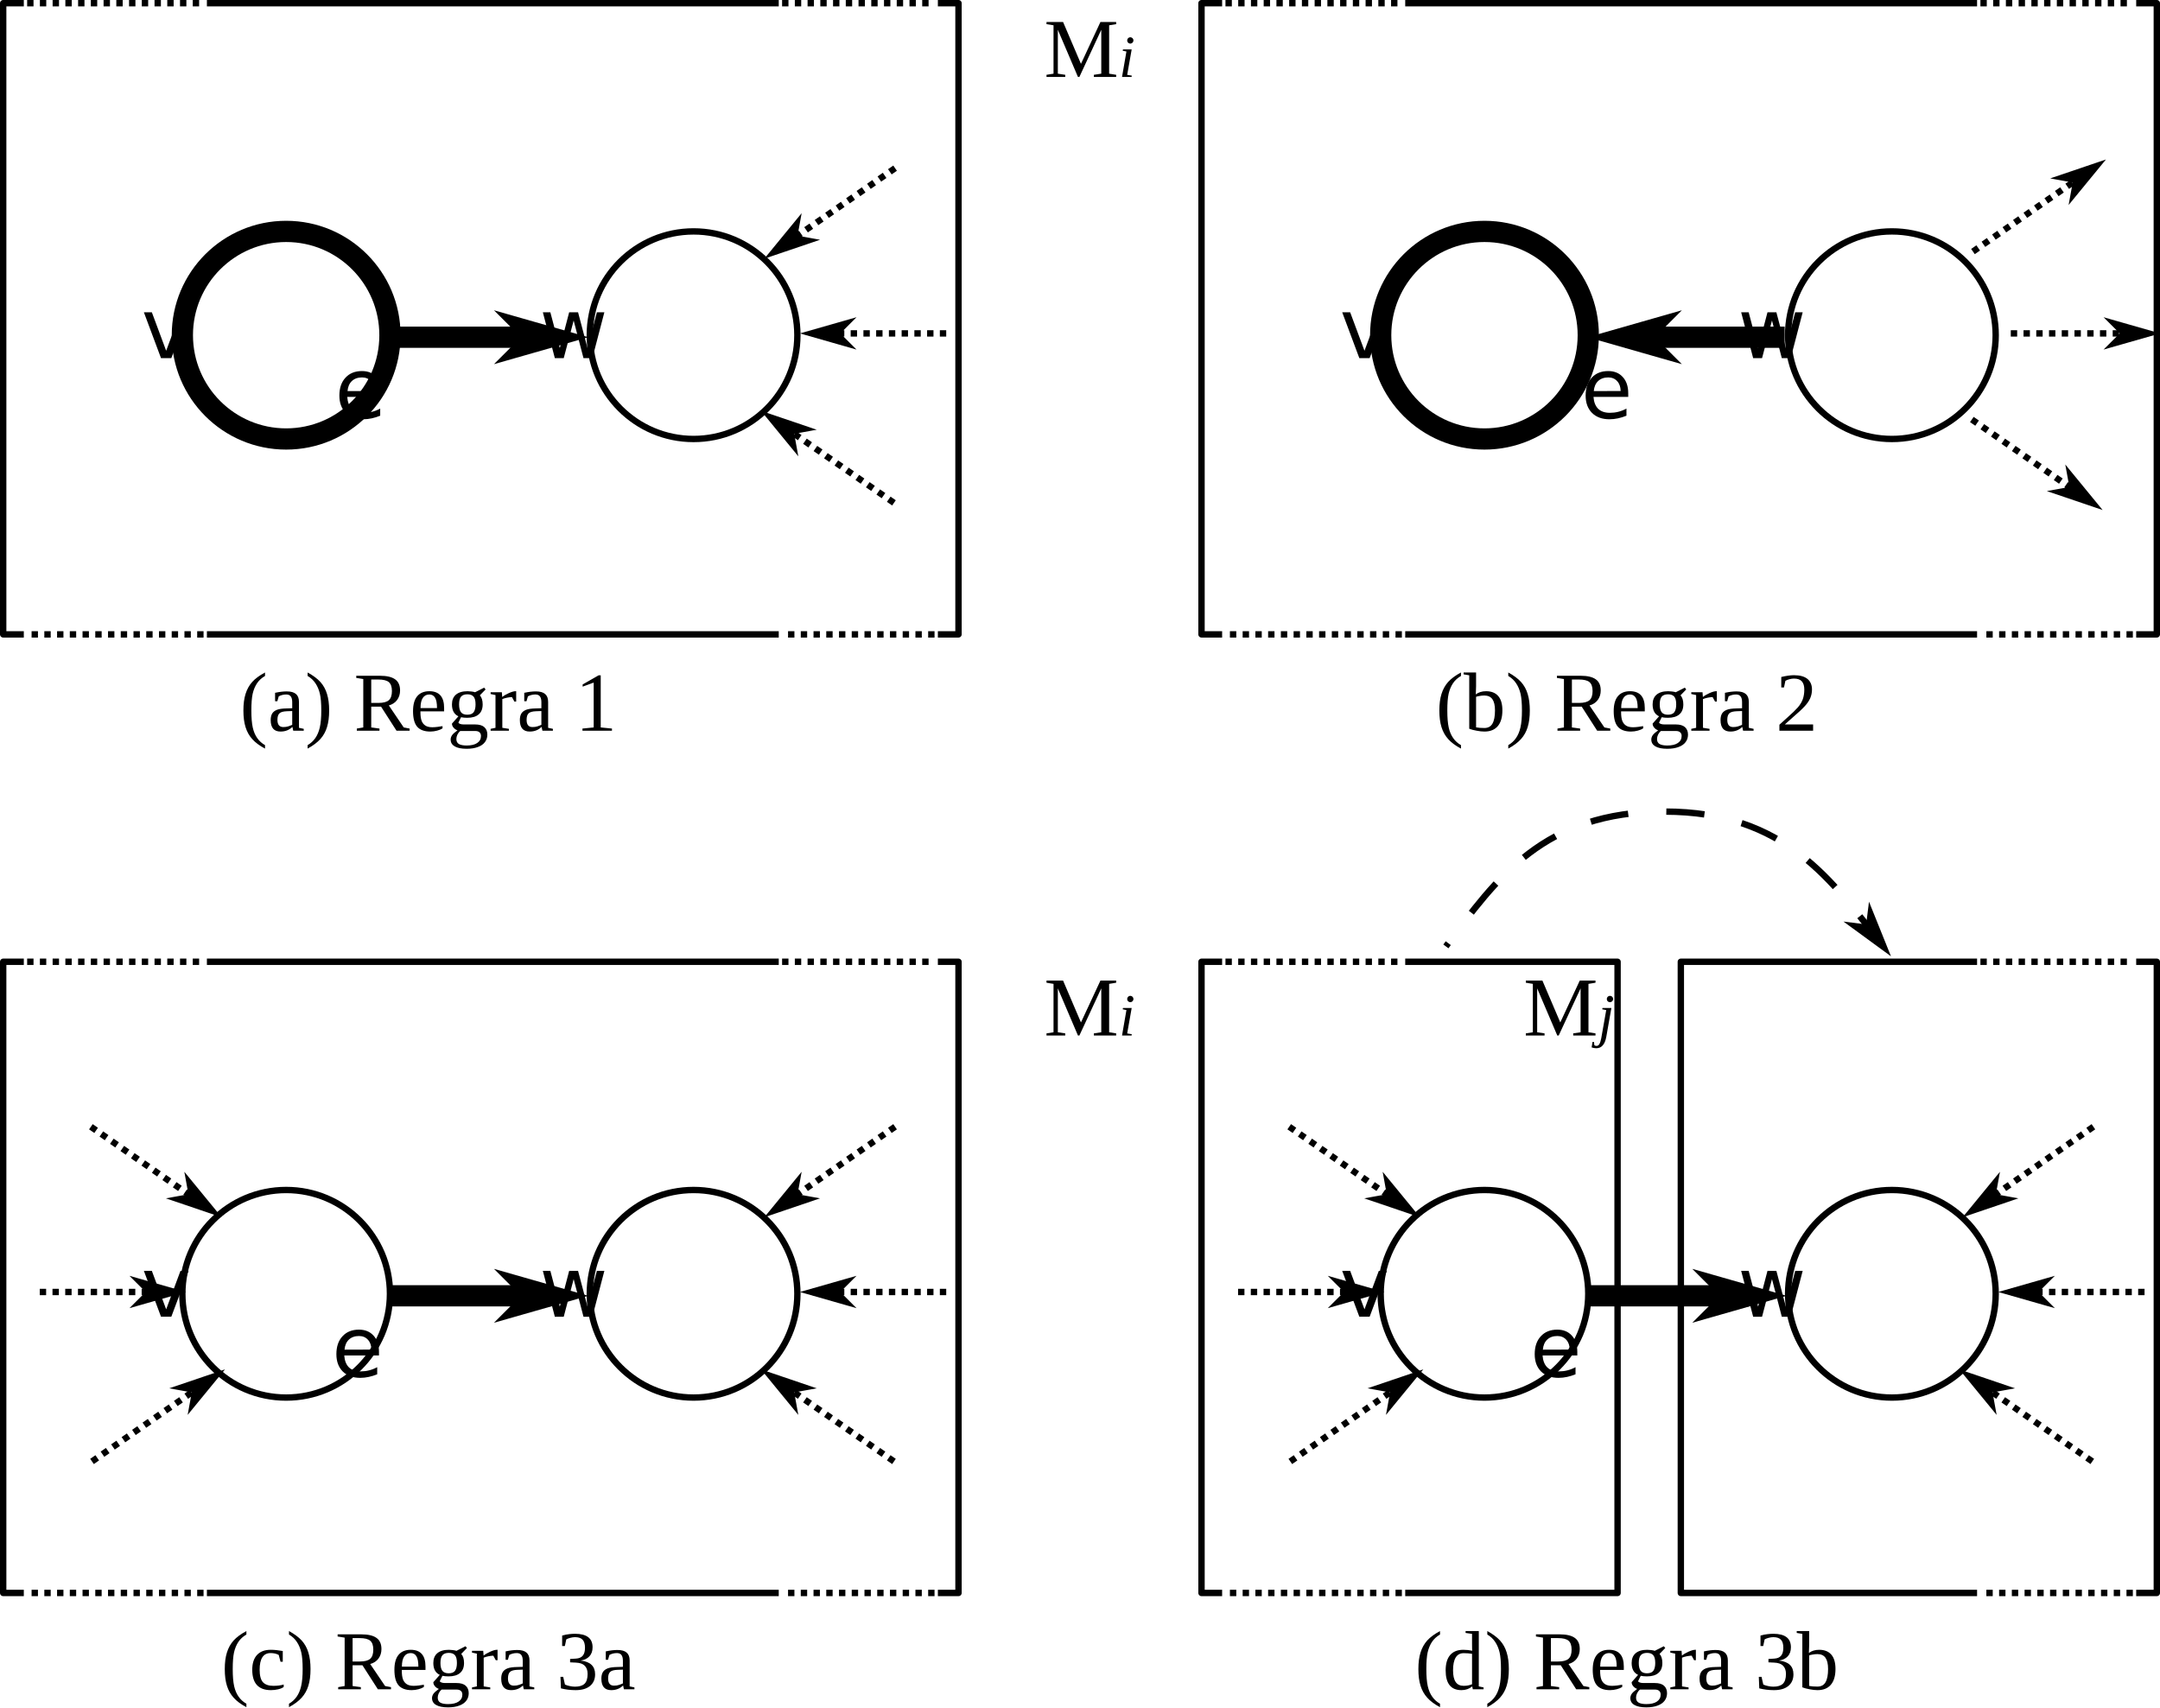
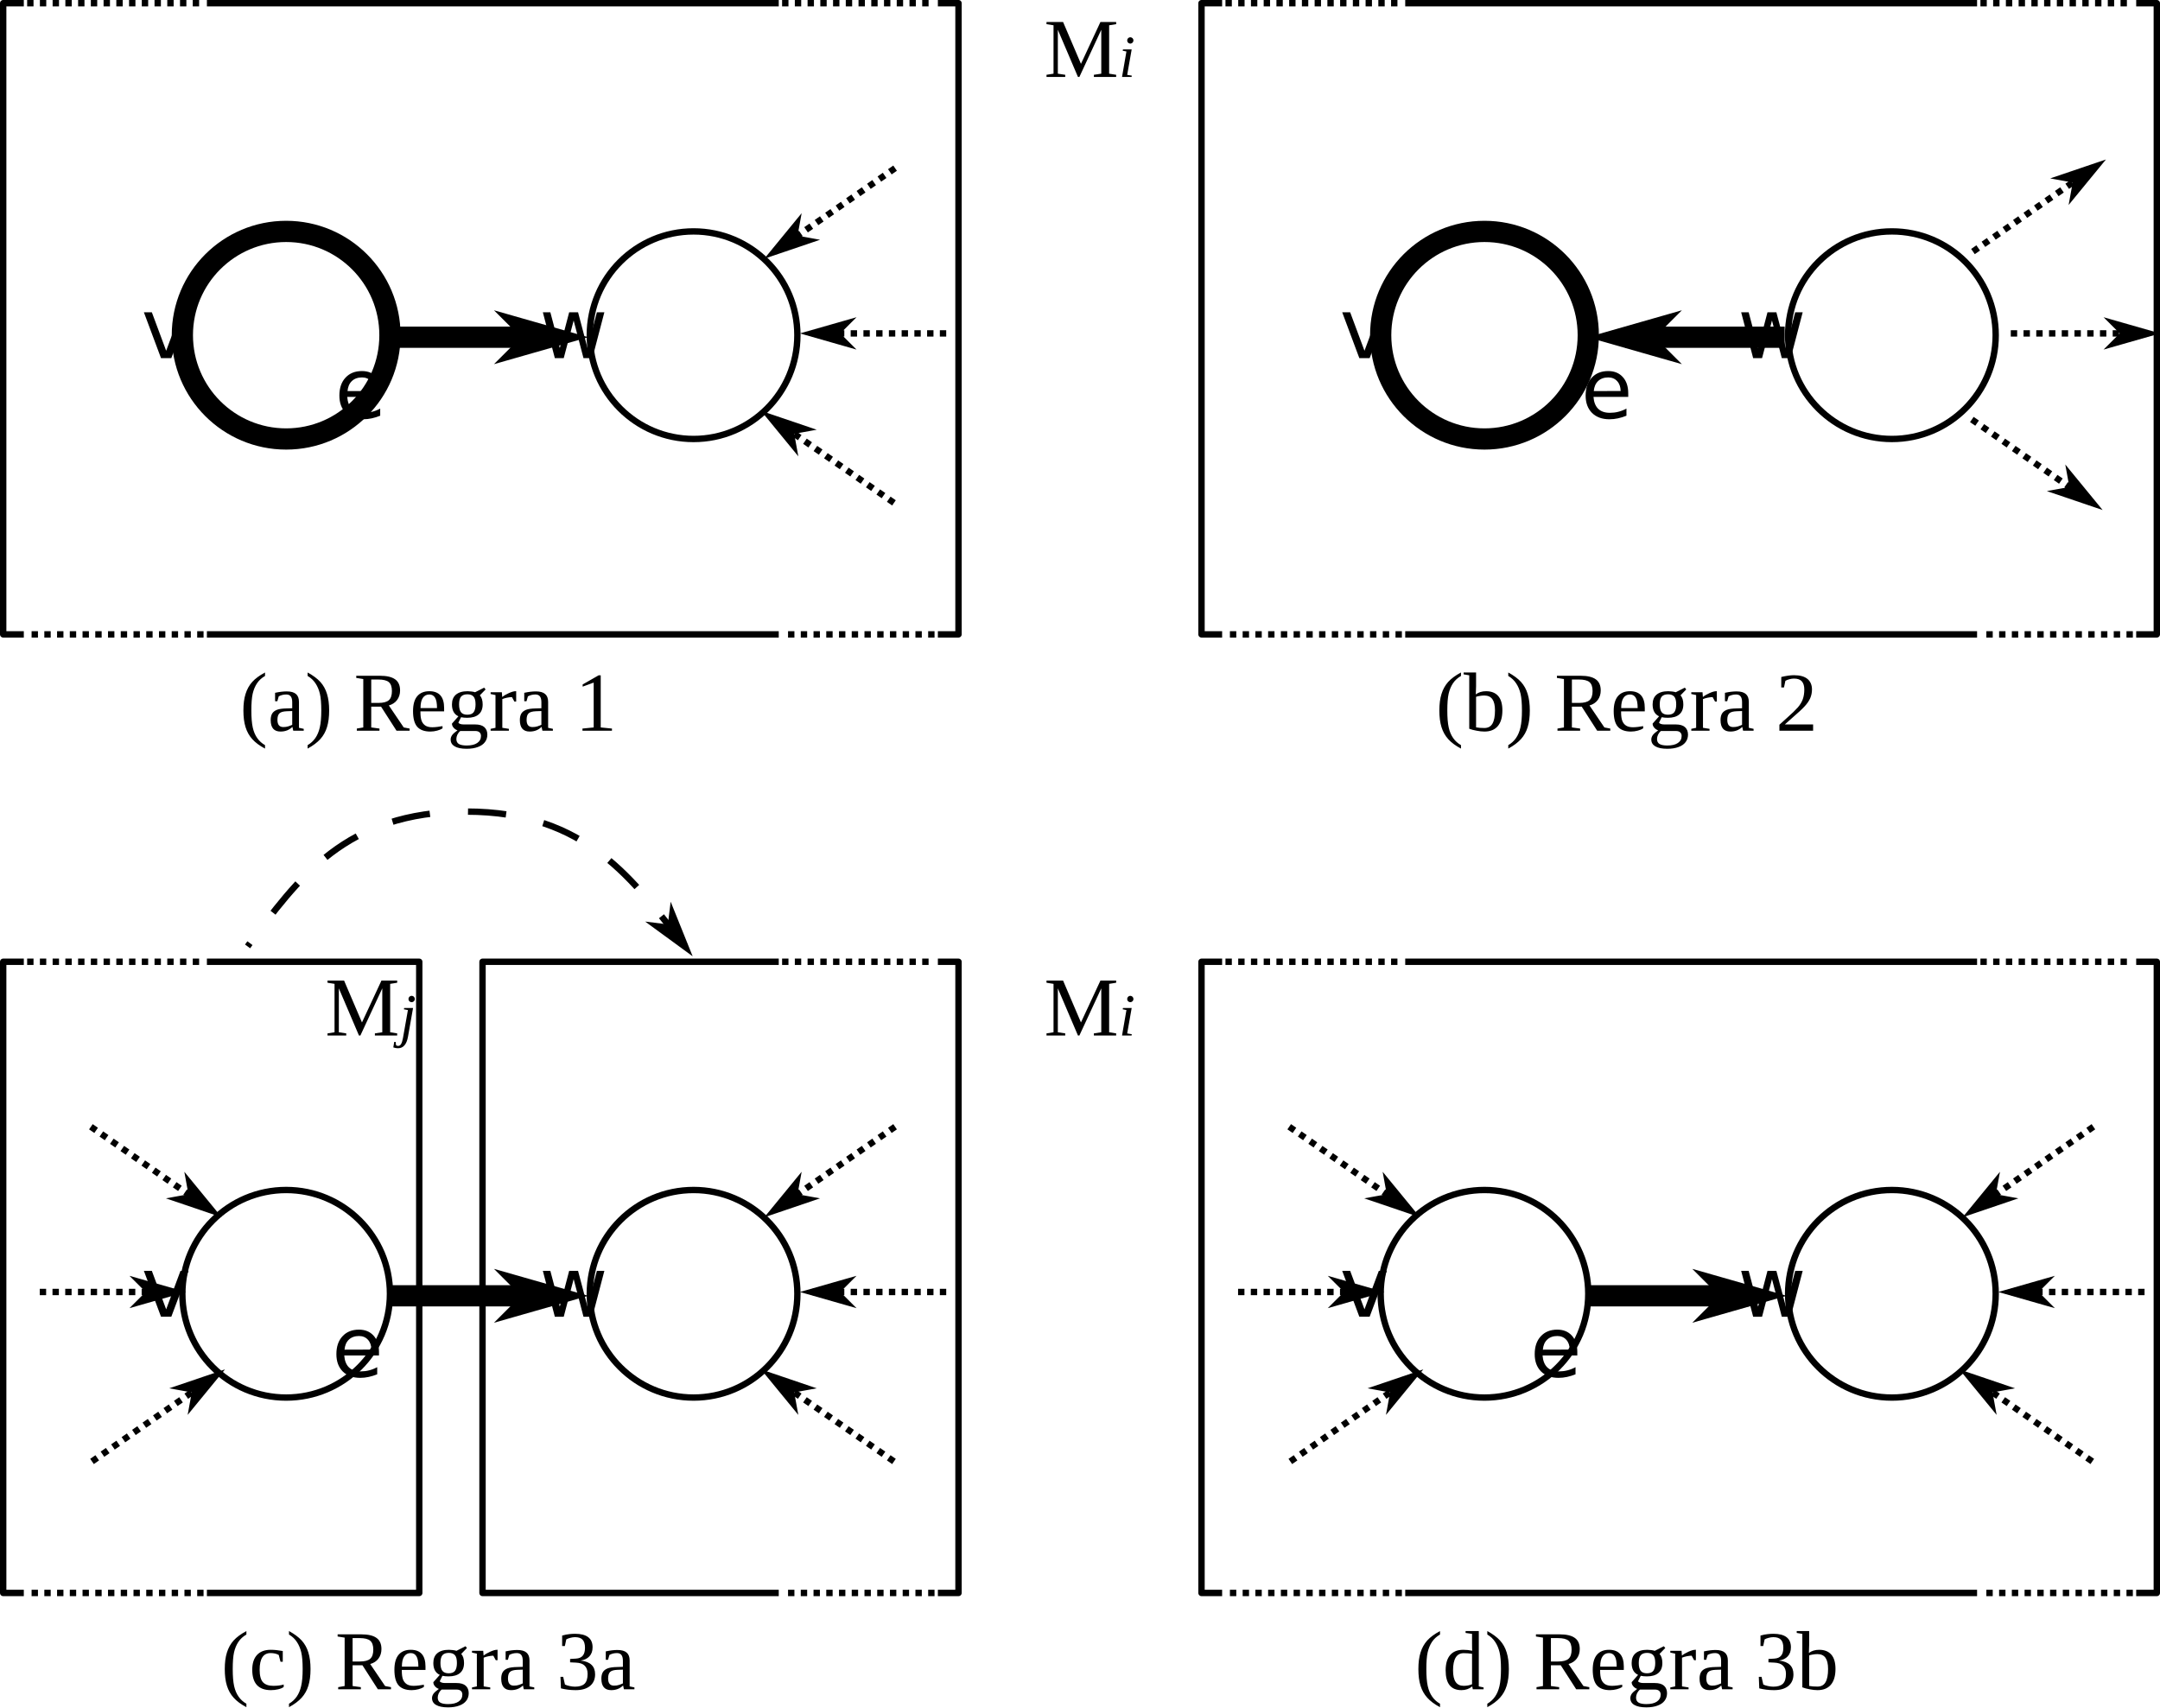
<svg xmlns="http://www.w3.org/2000/svg" width="360.505" height="284.986" id="svg4186" version="1.1">
  <defs id="defs3">
    <marker orient="auto" refY="0" refX="0" id="Arrow1Sstart" style="overflow:visible">
      <path id="path5045" d="M 0,0 5,-5 -12.5,0 5,5 0,0 z" style="fill-rule:evenodd;stroke:#000000;stroke-width:1pt;marker-start:none" transform="matrix(0.2,0,0,0.2,1.2,0)" />
    </marker>
    <marker orient="auto" refY="0" refX="0" id="Arrow1Send" style="overflow:visible">
      <path id="path5048" d="M 0,0 5,-5 -12.5,0 5,5 0,0 z" style="fill-rule:evenodd;stroke:#000000;stroke-width:1pt;marker-start:none" transform="matrix(-0.2,0,0,-0.2,-1.2,0)" />
    </marker>
    <marker orient="auto" refY="0" refX="0" id="Arrow1Lstart" style="overflow:visible">
      <path id="path5033" d="M 0,0 5,-5 -12.5,0 5,5 0,0 z" style="fill-rule:evenodd;stroke:#000000;stroke-width:1pt;marker-start:none" transform="matrix(0.8,0,0,0.8,10,0)" />
    </marker>
    <marker orient="auto" refY="0" refX="0" id="Arrow1Mstart" style="overflow:visible">
      <path id="path5039" d="M 0,0 5,-5 -12.5,0 5,5 0,0 z" style="fill-rule:evenodd;stroke:#000000;stroke-width:1pt;marker-start:none" transform="matrix(0.4,0,0,0.4,4,0)" />
    </marker>
    <marker orient="auto" refY="0" refX="0" id="Arrow1Mend" style="overflow:visible">
      <path id="path5042" d="M 0,0 5,-5 -12.5,0 5,5 0,0 z" style="fill-rule:evenodd;stroke:#000000;stroke-width:1pt;marker-start:none" transform="matrix(-0.4,0,0,-0.4,-4,0)" />
    </marker>
  </defs>
  <g id="layer1" transform="translate(-98.6811,-256.3976)">
    <path style="font-size:10px;fill:none;stroke:#000000;stroke-width:1.063;stroke-linejoin:round;stroke-miterlimit:4;stroke-opacity:1" d="m 102.655,222.283 -3.442,0 0,-105.354 3.442,0" id="rect4223" />
    <text xml:space="preserve" style="font-size:10px;font-style:normal;font-weight:normal;text-align:center;text-anchor:middle;fill:#000000;fill-opacity:1;stroke:none;font-family:Bitstream Vera Sans" x="243.307" y="267.323" id="text4997">
      <tspan x="243.307" y="267.323" style="font-size:12px" id="tspan5001" />
    </text>
    <g id="g5013" transform="translate(-70.09449,-86.31496)">
      <text id="text5005" y="262.49" x="216.535" style="font-size:14px;font-style:normal;font-weight:normal;text-align:center;text-anchor:middle;fill:#000000;fill-opacity:1;stroke:none;font-family:Bitstream Vera Sans" xml:space="preserve">
        <tspan y="262.49" x="216.535" id="tspan5007">v</tspan>
      </text>
      <path d="m 233.858,258.661 c 0,9.567 -7.756,17.323 -17.323,17.323 -9.567,0 -17.323,-7.756 -17.323,-17.323 0,-9.567 7.756,-17.323 17.323,-17.323 9.567,0 17.323,7.756 17.323,17.323 z" id="path5011" style="fill:none;stroke:#000000;stroke-width:3.543;stroke-linejoin:round;stroke-miterlimit:4;stroke-opacity:1;stroke-dasharray:none" />
    </g>
    <g transform="translate(-2.094488,-86.31496)" id="g5018" style="stroke-width:1.063;stroke-miterlimit:4;stroke-dasharray:none">
      <text xml:space="preserve" style="font-size:14px;font-style:normal;font-weight:normal;text-align:center;text-anchor:middle;fill:#000000;fill-opacity:1;stroke:none;font-family:Bitstream Vera Sans" x="216.535" y="262.49" id="text5020">
        <tspan id="tspan5022" x="216.535" y="262.49">w</tspan>
      </text>
      <path style="fill:none;stroke:#000000;stroke-width:1.063;stroke-linejoin:round;stroke-miterlimit:4;stroke-opacity:1;stroke-dasharray:none" id="path5024" d="m 233.858,258.661 c 0,9.567 -7.756,17.323 -17.323,17.323 -9.567,0 -17.323,-7.756 -17.323,-17.323 0,-9.567 7.756,-17.323 17.323,-17.323 9.567,0 17.323,7.756 17.323,17.323 z" />
    </g>
    <path style="fill:none;stroke:#000000;stroke-width:1.063;stroke-linecap:butt;stroke-linejoin:miter;stroke-miterlimit:4;stroke-opacity:1;stroke-dasharray:1.063, 1.063;stroke-dashoffset:0;marker-start:url(#Arrow1Mstart);marker-end:none" d="m 227.969,158.383 20.472,-14.173" id="path5026" />
    <path id="path5028" d="M 247.885,200.332 227.412,186.159" style="fill:none;stroke:#000000;stroke-width:1.063;stroke-linecap:butt;stroke-linejoin:miter;stroke-miterlimit:4;stroke-opacity:1;stroke-dasharray:1.063, 1.063;stroke-dashoffset:0;marker-start:none;marker-end:url(#Arrow1Mend)" />
    <path style="fill:none;stroke:#000000;stroke-width:1.063;stroke-linecap:butt;stroke-linejoin:miter;stroke-miterlimit:4;stroke-opacity:1;stroke-dasharray:1.063, 1.063;stroke-dashoffset:0;marker-start:url(#Arrow1Mstart)" d="m 234.283,172.047 22.835,0" id="path6792" />
    <path id="path6998" d="m 255.213,116.929 3.442,0 0,105.354 -3.442,0" style="font-size:10px;fill:none;stroke:#000000;stroke-width:1.063;stroke-linejoin:round;stroke-miterlimit:4;stroke-opacity:1" />
    <path id="path7006" d="m 133.213,116.929 95.442,0 m 0,105.354 -95.442,0" style="font-size:10px;fill:none;stroke:#000000;stroke-width:1.063;stroke-linejoin:round;stroke-miterlimit:4;stroke-opacity:1" />
    <path style="font-size:10px;fill:none;stroke:#000000;stroke-width:1.063;stroke-linejoin:round;stroke-miterlimit:4;stroke-opacity:1;stroke-dasharray:1.063, 1.063;stroke-dashoffset:0" d="m 229.213,116.929 25.442,0 m 0,105.354 -25.442,0" id="path7012" />
    <path id="path7014" d="m 103.213,116.929 29.442,0 m 0,105.354 -29.442,0" style="font-size:10px;fill:none;stroke:#000000;stroke-width:1.063;stroke-linejoin:round;stroke-miterlimit:4;stroke-opacity:1;stroke-dasharray:1.063, 1.063;stroke-dashoffset:0" />
    <text xml:space="preserve" style="font-size:14px;font-style:normal;font-variant:normal;font-weight:normal;font-stretch:normal;text-align:center;text-anchor:middle;fill:#000000;fill-opacity:1;stroke:none;font-family:Times New Roman;-inkscape-font-specification:'Times New Roman,'" x="108.55" y="129.241" id="text7018">
      <tspan id="tspan7020" x="108.55" y="129.241">M<tspan style="font-size:10px;font-style:italic" id="tspan7022">i</tspan>
      </tspan>
    </text>
    <g id="g10330">
      <path style="font-size:10px;fill:none;stroke:#000000;stroke-width:1.063;stroke-linejoin:round;stroke-miterlimit:4;stroke-opacity:1" d="m 102.655,362.283 -3.442,0 0,-105.354 3.442,0" id="path7024" />
      <g id="g7453">
        <text id="text7028" y="316.175" x="146.441" style="font-size:14px;font-style:normal;font-weight:normal;text-align:center;text-anchor:middle;fill:#000000;fill-opacity:1;stroke:none;font-family:Bitstream Vera Sans" xml:space="preserve">
          <tspan y="316.175" x="146.441" id="tspan7030">v</tspan>
        </text>
        <path d="m 233.858,258.661 c 0,9.567 -7.756,17.323 -17.323,17.323 -9.567,0 -17.323,-7.756 -17.323,-17.323 0,-9.567 7.756,-17.323 17.323,-17.323 9.567,0 17.323,7.756 17.323,17.323 z" id="path7032" style="fill:none;stroke:#000000;stroke-width:3.543;stroke-linejoin:round;stroke-miterlimit:4;stroke-opacity:1;stroke-dasharray:none" transform="translate(-70.09449,53.68504)" />
      </g>
      <text id="text7444" y="326.175" x="174.441" style="font-size:14px;font-style:normal;font-weight:normal;text-align:center;text-anchor:middle;fill:#000000;fill-opacity:1;stroke:none;font-family:Bitstream Vera Sans" xml:space="preserve">
        <tspan y="326.175" x="174.441" id="tspan7446">e</tspan>
      </text>
      <g transform="translate(-2.094488,53.68504)" id="g7034" style="stroke-width:1.063;stroke-miterlimit:4;stroke-dasharray:none">
        <text xml:space="preserve" style="font-size:14px;font-style:normal;font-weight:normal;text-align:center;text-anchor:middle;fill:#000000;fill-opacity:1;stroke:none;font-family:Bitstream Vera Sans" x="216.535" y="262.49" id="text7036">
          <tspan id="tspan7038" x="216.535" y="262.49">w</tspan>
        </text>
        <path style="fill:none;stroke:#000000;stroke-width:1.063;stroke-linejoin:round;stroke-miterlimit:4;stroke-opacity:1;stroke-dasharray:none" id="path7040" d="m 233.858,258.661 c 0,9.567 -7.756,17.323 -17.323,17.323 -9.567,0 -17.323,-7.756 -17.323,-17.323 0,-9.567 7.756,-17.323 17.323,-17.323 9.567,0 17.323,7.756 17.323,17.323 z" />
      </g>
      <path style="fill:none;stroke:#000000;stroke-width:1.063;stroke-linecap:butt;stroke-linejoin:miter;stroke-miterlimit:4;stroke-opacity:1;stroke-dasharray:1.063, 1.063;stroke-dashoffset:0;marker-start:url(#Arrow1Mstart);marker-end:none" d="m 227.969,298.383 20.472,-14.173" id="path7042" />
      <path id="path7044" d="M 247.885,340.332 227.412,326.159" style="fill:none;stroke:#000000;stroke-width:1.063;stroke-linecap:butt;stroke-linejoin:miter;stroke-miterlimit:4;stroke-opacity:1;stroke-dasharray:1.063, 1.063;stroke-dashoffset:0;marker-start:none;marker-end:url(#Arrow1Mend)" />
      <path style="fill:none;stroke:#000000;stroke-width:1.063;stroke-linecap:butt;stroke-linejoin:miter;stroke-miterlimit:4;stroke-opacity:1;stroke-dasharray:1.063, 1.063;stroke-dashoffset:0;marker-start:url(#Arrow1Mstart)" d="m 234.283,312.047 22.835,0" id="path7046" />
      <path id="path7048" d="m 255.213,256.929 3.442,0 0,105.354 -3.442,0" style="font-size:10px;fill:none;stroke:#000000;stroke-width:1.063;stroke-linejoin:round;stroke-miterlimit:4;stroke-opacity:1" />
      <path id="path7050" d="m 133.213,256.929 95.442,0 m 0,105.354 -95.442,0" style="font-size:10px;fill:none;stroke:#000000;stroke-width:1.063;stroke-linejoin:round;stroke-miterlimit:4;stroke-opacity:1" />
      <path style="font-size:10px;fill:none;stroke:#000000;stroke-width:1.063;stroke-linejoin:round;stroke-miterlimit:4;stroke-opacity:1;stroke-dasharray:1.063, 1.063;stroke-dashoffset:0" d="m 229.213,256.929 25.442,0 m 0,105.354 -25.442,0" id="path7052" />
      <path id="path7054" d="m 103.213,256.929 29.442,0 m 0,105.354 -29.442,0" style="font-size:10px;fill:none;stroke:#000000;stroke-width:1.063;stroke-linejoin:round;stroke-miterlimit:4;stroke-opacity:1;stroke-dasharray:1.063, 1.063;stroke-dashoffset:0" />
      <text xml:space="preserve" style="font-size:14px;font-style:normal;font-variant:normal;font-weight:normal;font-stretch:normal;text-align:center;text-anchor:middle;fill:#000000;fill-opacity:1;stroke:none;font-family:Times New Roman;-inkscape-font-specification:'Times New Roman,'" x="108.55" y="269.241" id="text7056">
        <tspan id="tspan7058" x="108.55" y="269.241">M<tspan style="font-size:10px;font-style:italic" id="tspan7060">i</tspan>
        </tspan>
      </text>
      <path id="path7062" d="m 163.971,312.684 26.571,0" style="fill:none;stroke:#000000;stroke-width:3.543;stroke-linecap:butt;stroke-linejoin:miter;stroke-miterlimit:4;stroke-opacity:1;stroke-dasharray:none;marker-end:url(#Arrow1Send)" />
    </g>
    <g id="g10354" transform="translate(200,-140)">
      <path id="path7462" d="m 102.655,502.283 -3.442,0 0,-105.354 3.442,0" style="font-size:10px;fill:none;stroke:#000000;stroke-width:1.063;stroke-linejoin:round;stroke-miterlimit:4;stroke-opacity:1" />
      <g transform="translate(0,140)" id="g7464">
        <text xml:space="preserve" style="font-size:14px;font-style:normal;font-weight:normal;text-align:center;text-anchor:middle;fill:#000000;fill-opacity:1;stroke:none;font-family:Bitstream Vera Sans" x="146.441" y="316.175" id="text7466">
          <tspan id="tspan7468" x="146.441" y="316.175">v</tspan>
        </text>
        <path transform="translate(-70.09449,53.68504)" style="fill:none;stroke:#000000;stroke-width:3.543;stroke-linejoin:round;stroke-miterlimit:4;stroke-opacity:1;stroke-dasharray:none" id="path7470" d="m 233.858,258.661 c 0,9.567 -7.756,17.323 -17.323,17.323 -9.567,0 -17.323,-7.756 -17.323,-17.323 0,-9.567 7.756,-17.323 17.323,-17.323 9.567,0 17.323,7.756 17.323,17.323 z" />
      </g>
      <text xml:space="preserve" style="font-size:14px;font-style:normal;font-weight:normal;text-align:center;text-anchor:middle;fill:#000000;fill-opacity:1;stroke:none;font-family:Bitstream Vera Sans" x="182.441" y="466.175" id="text7472">
        <tspan id="tspan7474" x="182.441" y="466.175">e</tspan>
      </text>
      <g style="stroke-width:1.063;stroke-miterlimit:4;stroke-dasharray:none" id="g7476" transform="translate(-2.094488,193.685)">
        <text id="text7478" y="262.49" x="216.535" style="font-size:14px;font-style:normal;font-weight:normal;text-align:center;text-anchor:middle;fill:#000000;fill-opacity:1;stroke:none;font-family:Bitstream Vera Sans" xml:space="preserve">
          <tspan y="262.49" x="216.535" id="tspan7480">w</tspan>
        </text>
        <path d="m 233.858,258.661 c 0,9.567 -7.756,17.323 -17.323,17.323 -9.567,0 -17.323,-7.756 -17.323,-17.323 0,-9.567 7.756,-17.323 17.323,-17.323 9.567,0 17.323,7.756 17.323,17.323 z" id="path7482" style="fill:none;stroke:#000000;stroke-width:1.063;stroke-linejoin:round;stroke-miterlimit:4;stroke-opacity:1;stroke-dasharray:none" />
      </g>
      <path id="path7484" d="m 227.969,438.383 20.472,-14.173" style="fill:none;stroke:#000000;stroke-width:1.063;stroke-linecap:butt;stroke-linejoin:miter;stroke-miterlimit:4;stroke-opacity:1;stroke-dasharray:1.063, 1.063;stroke-dashoffset:0;marker-start:none;marker-end:url(#Arrow1Mend)" />
      <path style="fill:none;stroke:#000000;stroke-width:1.063;stroke-linecap:butt;stroke-linejoin:miter;stroke-miterlimit:4;stroke-opacity:1;stroke-dasharray:1.063, 1.063;stroke-dashoffset:0;marker-start:url(#Arrow1Mstart);marker-end:none" d="M 247.885,480.332 227.412,466.159" id="path7486" />
      <path id="path7488" d="m 234.283,452.047 22.835,0" style="fill:none;stroke:#000000;stroke-width:1.063;stroke-linecap:butt;stroke-linejoin:miter;stroke-miterlimit:4;stroke-opacity:1;stroke-dasharray:1.063, 1.063;stroke-dashoffset:0;marker-start:none;marker-end:url(#Arrow1Mend)" />
      <path style="font-size:10px;fill:none;stroke:#000000;stroke-width:1.063;stroke-linejoin:round;stroke-miterlimit:4;stroke-opacity:1" d="m 255.213,396.929 3.442,0 0,105.354 -3.442,0" id="path7490" />
      <path style="font-size:10px;fill:none;stroke:#000000;stroke-width:1.063;stroke-linejoin:round;stroke-miterlimit:4;stroke-opacity:1" d="m 133.213,396.929 95.442,0 m 0,105.354 -95.442,0" id="path7492" />
      <path id="path7494" d="m 229.213,396.929 25.442,0 m 0,105.354 -25.442,0" style="font-size:10px;fill:none;stroke:#000000;stroke-width:1.063;stroke-linejoin:round;stroke-miterlimit:4;stroke-opacity:1;stroke-dasharray:1.063, 1.063;stroke-dashoffset:0" />
      <path style="font-size:10px;fill:none;stroke:#000000;stroke-width:1.063;stroke-linejoin:round;stroke-miterlimit:4;stroke-opacity:1;stroke-dasharray:1.063, 1.063;stroke-dashoffset:0" d="m 103.213,396.929 29.442,0 m 0,105.354 -29.442,0" id="path7496" />
      <text id="text7498" y="409.241" x="108.55" style="font-size:14px;font-style:normal;font-variant:normal;font-weight:normal;font-stretch:normal;text-align:center;text-anchor:middle;fill:#000000;fill-opacity:1;stroke:none;font-family:Times New Roman;-inkscape-font-specification:'Times New Roman,'" xml:space="preserve">
        <tspan y="409.241" x="108.55" id="tspan7500">M<tspan id="tspan7502" style="font-size:10px;font-style:italic">i</tspan>
        </tspan>
      </text>
      <path style="fill:none;stroke:#000000;stroke-width:3.543;stroke-linecap:butt;stroke-linejoin:miter;stroke-miterlimit:4;stroke-opacity:1;stroke-dasharray:none;marker-start:url(#Arrow1Sstart);marker-end:none" d="m 169.971,452.684 26.571,0" id="path7504" />
    </g>
-     <g id="g10405" transform="translate(0,-120)">
+     <g id="g10405" transform="translate(200,-120)">
      <path style="font-size:10px;fill:none;stroke:#000000;stroke-width:1.063;stroke-linejoin:round;stroke-miterlimit:4;stroke-opacity:1" d="m 102.655,642.283 -3.442,0 0,-105.354 3.442,0" id="path9668" />
      <path id="path9670" d="m 255.213,536.929 3.442,0 0,105.354 -3.442,0" style="font-size:10px;fill:none;stroke:#000000;stroke-width:1.063;stroke-linejoin:round;stroke-miterlimit:4;stroke-opacity:1" />
      <path id="path9672" d="m 133.213,536.929 95.442,0 m 0,105.354 -95.442,0" style="font-size:10px;fill:none;stroke:#000000;stroke-width:1.063;stroke-linejoin:round;stroke-miterlimit:4;stroke-opacity:1" />
      <path style="font-size:10px;fill:none;stroke:#000000;stroke-width:1.063;stroke-linejoin:round;stroke-miterlimit:4;stroke-opacity:1;stroke-dasharray:1.063, 1.063;stroke-dashoffset:0" d="m 229.213,536.929 25.442,0 m 0,105.354 -25.442,0" id="path9674" />
      <path id="path9676" d="m 103.213,536.929 29.442,0 m 0,105.354 -29.442,0" style="font-size:10px;fill:none;stroke:#000000;stroke-width:1.063;stroke-linejoin:round;stroke-miterlimit:4;stroke-opacity:1;stroke-dasharray:1.063, 1.063;stroke-dashoffset:0" />
      <text xml:space="preserve" style="font-size:14px;font-style:normal;font-variant:normal;font-weight:normal;font-stretch:normal;text-align:center;text-anchor:middle;fill:#000000;fill-opacity:1;stroke:none;font-family:Times New Roman;-inkscape-font-specification:'Times New Roman,'" x="108.55" y="549.241" id="text9678">
        <tspan id="tspan9680" x="108.55" y="549.241">M<tspan style="font-size:10px;font-style:italic" id="tspan9682">i</tspan>
        </tspan>
      </text>
      <g id="g9684" transform="translate(0,280)" style="stroke-width:1.063;stroke-miterlimit:4;stroke-dasharray:none">
        <text id="text9686" y="316.175" x="146.441" style="font-size:14px;font-style:normal;font-weight:normal;text-align:center;text-anchor:middle;fill:#000000;fill-opacity:1;stroke:none;font-family:Bitstream Vera Sans" xml:space="preserve">
          <tspan y="316.175" x="146.441" id="tspan9688">v</tspan>
        </text>
        <path d="m 233.858,258.661 c 0,9.567 -7.756,17.323 -17.323,17.323 -9.567,0 -17.323,-7.756 -17.323,-17.323 0,-9.567 7.756,-17.323 17.323,-17.323 9.567,0 17.323,7.756 17.323,17.323 z" id="path9690" style="fill:none;stroke:#000000;stroke-width:1.063;stroke-linejoin:round;stroke-miterlimit:4;stroke-opacity:1;stroke-dasharray:none" transform="translate(-70.09449,53.68504)" />
      </g>
      <text id="text9692" y="606.175" x="173.941" style="font-size:14px;font-style:normal;font-weight:normal;text-align:center;text-anchor:middle;fill:#000000;fill-opacity:1;stroke:none;font-family:Bitstream Vera Sans" xml:space="preserve">
        <tspan y="606.175" x="173.941" id="tspan9694">e</tspan>
      </text>
      <g transform="translate(-2.09449,333.685)" id="g9696" style="stroke-width:1.063;stroke-miterlimit:4;stroke-dasharray:none">
        <text xml:space="preserve" style="font-size:14px;font-style:normal;font-weight:normal;text-align:center;text-anchor:middle;fill:#000000;fill-opacity:1;stroke:none;font-family:Bitstream Vera Sans" x="216.535" y="262.49" id="text9698">
          <tspan id="tspan9700" x="216.535" y="262.49">w</tspan>
        </text>
        <path style="fill:none;stroke:#000000;stroke-width:1.063;stroke-linejoin:round;stroke-miterlimit:4;stroke-opacity:1;stroke-dasharray:none" id="path9702" d="m 233.858,258.661 c 0,9.567 -7.756,17.323 -17.323,17.323 -9.567,0 -17.323,-7.756 -17.323,-17.323 0,-9.567 7.756,-17.323 17.323,-17.323 9.567,0 17.323,7.756 17.323,17.323 z" />
      </g>
      <path style="fill:none;stroke:#000000;stroke-width:1.063;stroke-linecap:butt;stroke-linejoin:miter;stroke-miterlimit:4;stroke-opacity:1;stroke-dasharray:1.063, 1.063;stroke-dashoffset:0;marker-start:url(#Arrow1Mstart);marker-end:none" d="m 227.969,578.383 20.472,-14.173" id="path9704" />
      <path id="path9706" d="M 247.885,620.332 227.412,606.159" style="fill:none;stroke:#000000;stroke-width:1.063;stroke-linecap:butt;stroke-linejoin:miter;stroke-miterlimit:4;stroke-opacity:1;stroke-dasharray:1.063, 1.063;stroke-dashoffset:0;marker-start:none;marker-end:url(#Arrow1Mend)" />
      <path style="fill:none;stroke:#000000;stroke-width:1.063;stroke-linecap:butt;stroke-linejoin:miter;stroke-miterlimit:4;stroke-opacity:1;stroke-dasharray:1.063, 1.063;stroke-dashoffset:0;marker-start:url(#Arrow1Mstart)" d="m 234.283,592.047 22.835,0" id="path9708" />
      <path id="path9710" d="m 163.971,592.684 26.571,0" style="fill:none;stroke:#000000;stroke-width:3.543;stroke-linecap:butt;stroke-linejoin:miter;stroke-miterlimit:4;stroke-opacity:1;stroke-dasharray:none;marker-end:url(#Arrow1Send)" />
      <path id="path9712" d="M 133.953,578.383 113.481,564.21" style="fill:none;stroke:#000000;stroke-width:1.063;stroke-linecap:butt;stroke-linejoin:miter;stroke-miterlimit:4;stroke-opacity:1;stroke-dasharray:1.063, 1.063;stroke-dashoffset:0;marker-start:url(#Arrow1Mstart);marker-end:none" />
      <path style="fill:none;stroke:#000000;stroke-width:1.063;stroke-linecap:butt;stroke-linejoin:miter;stroke-miterlimit:4;stroke-opacity:1;stroke-dasharray:1.063, 1.063;stroke-dashoffset:0;marker-start:none;marker-end:url(#Arrow1Mend)" d="m 114.037,620.332 20.472,-14.173" id="path9714" />
      <path id="path9716" d="m 127.639,592.047 -22.835,0" style="fill:none;stroke:#000000;stroke-width:1.063;stroke-linecap:butt;stroke-linejoin:miter;stroke-miterlimit:4;stroke-opacity:1;stroke-dasharray:1.063, 1.063;stroke-dashoffset:0;marker-start:url(#Arrow1Mstart)" />
    </g>
-     <g id="g11132">
+     <g id="g11132" transform="translate(-200,0)">
      <path id="path9604" d="m 302.655,522.283 -3.442,0 0,-105.354 3.442,0" style="font-size:10px;fill:none;stroke:#000000;stroke-width:1.063;stroke-linejoin:round;stroke-miterlimit:4;stroke-opacity:1" />
      <g style="stroke-width:1.063;stroke-miterlimit:4;stroke-dasharray:none" transform="translate(200,160)" id="g9606">
        <text xml:space="preserve" style="font-size:14px;font-style:normal;font-weight:normal;text-align:center;text-anchor:middle;fill:#000000;fill-opacity:1;stroke:none;font-family:Bitstream Vera Sans" x="146.441" y="316.175" id="text9608">
          <tspan id="tspan9610" x="146.441" y="316.175">v</tspan>
        </text>
        <path transform="translate(-70.09449,53.68504)" style="fill:none;stroke:#000000;stroke-width:1.063;stroke-linejoin:round;stroke-miterlimit:4;stroke-opacity:1;stroke-dasharray:none" id="path9612" d="m 233.858,258.661 c 0,9.567 -7.756,17.323 -17.323,17.323 -9.567,0 -17.323,-7.756 -17.323,-17.323 0,-9.567 7.756,-17.323 17.323,-17.323 9.567,0 17.323,7.756 17.323,17.323 z" />
      </g>
      <text xml:space="preserve" style="font-size:14px;font-style:normal;font-weight:normal;text-align:center;text-anchor:middle;fill:#000000;fill-opacity:1;stroke:none;font-family:Bitstream Vera Sans" x="373.941" y="486.175" id="text9614">
        <tspan id="tspan9616" x="373.941" y="486.175">e</tspan>
      </text>
      <g style="stroke-width:1.063;stroke-miterlimit:4;stroke-dasharray:none" id="g9618" transform="translate(197.9055,213.685)">
        <text id="text9620" y="262.49" x="216.535" style="font-size:14px;font-style:normal;font-weight:normal;text-align:center;text-anchor:middle;fill:#000000;fill-opacity:1;stroke:none;font-family:Bitstream Vera Sans" xml:space="preserve">
          <tspan y="262.49" x="216.535" id="tspan9622">w</tspan>
        </text>
        <path d="m 233.858,258.661 c 0,9.567 -7.756,17.323 -17.323,17.323 -9.567,0 -17.323,-7.756 -17.323,-17.323 0,-9.567 7.756,-17.323 17.323,-17.323 9.567,0 17.323,7.756 17.323,17.323 z" id="path9624" style="fill:none;stroke:#000000;stroke-width:1.063;stroke-linejoin:round;stroke-miterlimit:4;stroke-opacity:1;stroke-dasharray:none" />
      </g>
      <path id="path9626" d="m 427.969,458.383 20.472,-14.173" style="fill:none;stroke:#000000;stroke-width:1.063;stroke-linecap:butt;stroke-linejoin:miter;stroke-miterlimit:4;stroke-opacity:1;stroke-dasharray:1.063, 1.063;stroke-dashoffset:0;marker-start:url(#Arrow1Mstart);marker-end:none" />
      <path style="fill:none;stroke:#000000;stroke-width:1.063;stroke-linecap:butt;stroke-linejoin:miter;stroke-miterlimit:4;stroke-opacity:1;stroke-dasharray:1.063, 1.063;stroke-dashoffset:0;marker-start:none;marker-end:url(#Arrow1Mend)" d="M 447.885,500.332 427.412,486.159" id="path9628" />
      <path id="path9630" d="m 434.283,472.047 22.835,0" style="fill:none;stroke:#000000;stroke-width:1.063;stroke-linecap:butt;stroke-linejoin:miter;stroke-miterlimit:4;stroke-opacity:1;stroke-dasharray:1.063, 1.063;stroke-dashoffset:0;marker-start:url(#Arrow1Mstart)" />
      <path style="font-size:10px;fill:none;stroke:#000000;stroke-width:1.063;stroke-linejoin:round;stroke-miterlimit:4;stroke-opacity:1" d="m 455.213,416.929 3.442,0 0,105.354 -3.442,0" id="path9632" />
      <path id="path9636" d="m 429.213,416.929 25.442,0 m 0,105.354 -25.442,0" style="font-size:10px;fill:none;stroke:#000000;stroke-width:1.063;stroke-linejoin:round;stroke-miterlimit:4;stroke-opacity:1;stroke-dasharray:1.063, 1.063;stroke-dashoffset:0" />
      <path style="font-size:10px;fill:none;stroke:#000000;stroke-width:1.063;stroke-linejoin:round;stroke-miterlimit:4;stroke-opacity:1;stroke-dasharray:1.063, 1.063;stroke-dashoffset:0" d="m 303.213,416.929 29.442,0 m 0,105.354 -29.442,0" id="path9638" />
      <text id="text9640" y="429.241" x="308.55" style="font-size:14px;font-style:normal;font-variant:normal;font-weight:normal;font-stretch:normal;text-align:center;text-anchor:middle;fill:#000000;fill-opacity:1;stroke:none;font-family:Times New Roman;-inkscape-font-specification:'Times New Roman,'" xml:space="preserve">
        <tspan y="429.241" x="308.55" id="tspan9642">M<tspan id="tspan9644" style="font-size:10px;font-style:italic">i</tspan>
        </tspan>
      </text>
      <path style="fill:none;stroke:#000000;stroke-width:3.543;stroke-linecap:butt;stroke-linejoin:miter;stroke-miterlimit:4;stroke-opacity:1;stroke-dasharray:none;marker-end:url(#Arrow1Send)" d="m 363.971,472.684 26.571,0" id="path9646" />
      <path id="path9652" d="m 333.213,416.929 35.442,0 0,105.354 -35.442,0" style="font-size:10px;fill:none;stroke:#000000;stroke-width:1.063;stroke-linejoin:round;stroke-miterlimit:4;stroke-opacity:1" />
      <path style="font-size:10px;fill:none;stroke:#000000;stroke-width:1.063;stroke-linejoin:round;stroke-miterlimit:4;stroke-opacity:1" d="m 428.655,522.283 -49.442,0 0,-105.354 49.442,0" id="path9654" />
      <text xml:space="preserve" style="font-size:14px;font-style:normal;font-variant:normal;font-weight:normal;font-stretch:normal;text-align:center;text-anchor:middle;fill:#000000;fill-opacity:1;stroke:none;font-family:Times New Roman;-inkscape-font-specification:'Times New Roman,'" x="388.55" y="429.241" id="text9656">
        <tspan id="tspan9658" x="388.55" y="429.241">M<tspan style="font-size:10px;font-style:italic" id="tspan9660">j</tspan>
        </tspan>
      </text>
      <path style="fill:none;stroke:#000000;stroke-width:1.063;stroke-linecap:butt;stroke-linejoin:miter;stroke-miterlimit:4;stroke-opacity:1;stroke-dasharray:1.063, 1.063;stroke-dashoffset:0;marker-start:url(#Arrow1Mstart);marker-end:none" d="M 333.953,458.383 313.481,444.21" id="path9662" />
      <path id="path9664" d="m 314.037,500.332 20.472,-14.173" style="fill:none;stroke:#000000;stroke-width:1.063;stroke-linecap:butt;stroke-linejoin:miter;stroke-miterlimit:4;stroke-opacity:1;stroke-dasharray:1.063, 1.063;stroke-dashoffset:0;marker-start:none;marker-end:url(#Arrow1Mend)" />
      <path style="fill:none;stroke:#000000;stroke-width:1.063;stroke-linecap:butt;stroke-linejoin:miter;stroke-miterlimit:4;stroke-opacity:1;stroke-dasharray:1.063, 1.063;stroke-dashoffset:0;marker-start:url(#Arrow1Mstart)" d="m 327.639,472.047 -22.835,0" id="path9666" />
      <path id="path9751" d="m 413,414.362 c -8.5,-10.926 -16.342,-22.5 -36.5,-22.5 -20.158,0 -28,11.074 -36.5,22.5 0,0 0,0 0,0" style="fill:none;stroke:#000000;stroke-width:1.063;stroke-linejoin:round;stroke-miterlimit:4;stroke-opacity:1;stroke-dasharray:6.378, 6.378;stroke-dashoffset:0;marker-start:url(#Arrow1Mstart)" />
    </g>
    <text xml:space="preserve" style="font-size:14px;font-style:normal;font-variant:normal;font-weight:normal;font-stretch:normal;text-align:center;text-anchor:middle;fill:#000000;fill-opacity:1;stroke:none;font-family:Times New Roman;-inkscape-font-specification:'Times New Roman,'" x="178.927" y="378.362" id="text11052">
      <tspan id="tspan11054" x="178.927" y="378.362">(a) Regra 1</tspan>
    </text>
    <text id="text11060" y="378.362" x="378.927" style="font-size:14px;font-style:normal;font-variant:normal;font-weight:normal;font-stretch:normal;text-align:center;text-anchor:middle;fill:#000000;fill-opacity:1;stroke:none;font-family:Times New Roman;-inkscape-font-specification:'Times New Roman,'" xml:space="preserve">
      <tspan y="378.362" x="378.927" id="tspan11062">(b) Regra 2</tspan>
    </text>
    <text id="text11064" y="538.362" x="178.927" style="font-size:14px;font-style:normal;font-variant:normal;font-weight:normal;font-stretch:normal;text-align:center;text-anchor:middle;fill:#000000;fill-opacity:1;stroke:none;font-family:Times New Roman;-inkscape-font-specification:'Times New Roman,'" xml:space="preserve">
      <tspan y="538.362" x="178.927" id="tspan11066">(c) Regra 3a</tspan>
    </text>
    <text xml:space="preserve" style="font-size:14px;font-style:normal;font-variant:normal;font-weight:normal;font-stretch:normal;text-align:center;text-anchor:middle;fill:#000000;fill-opacity:1;stroke:none;font-family:Times New Roman;-inkscape-font-specification:'Times New Roman,'" x="378.927" y="538.362" id="text11068">
      <tspan id="tspan11070" x="378.927" y="538.362">(d) Regra 3b</tspan>
    </text>
  </g>
</svg>
